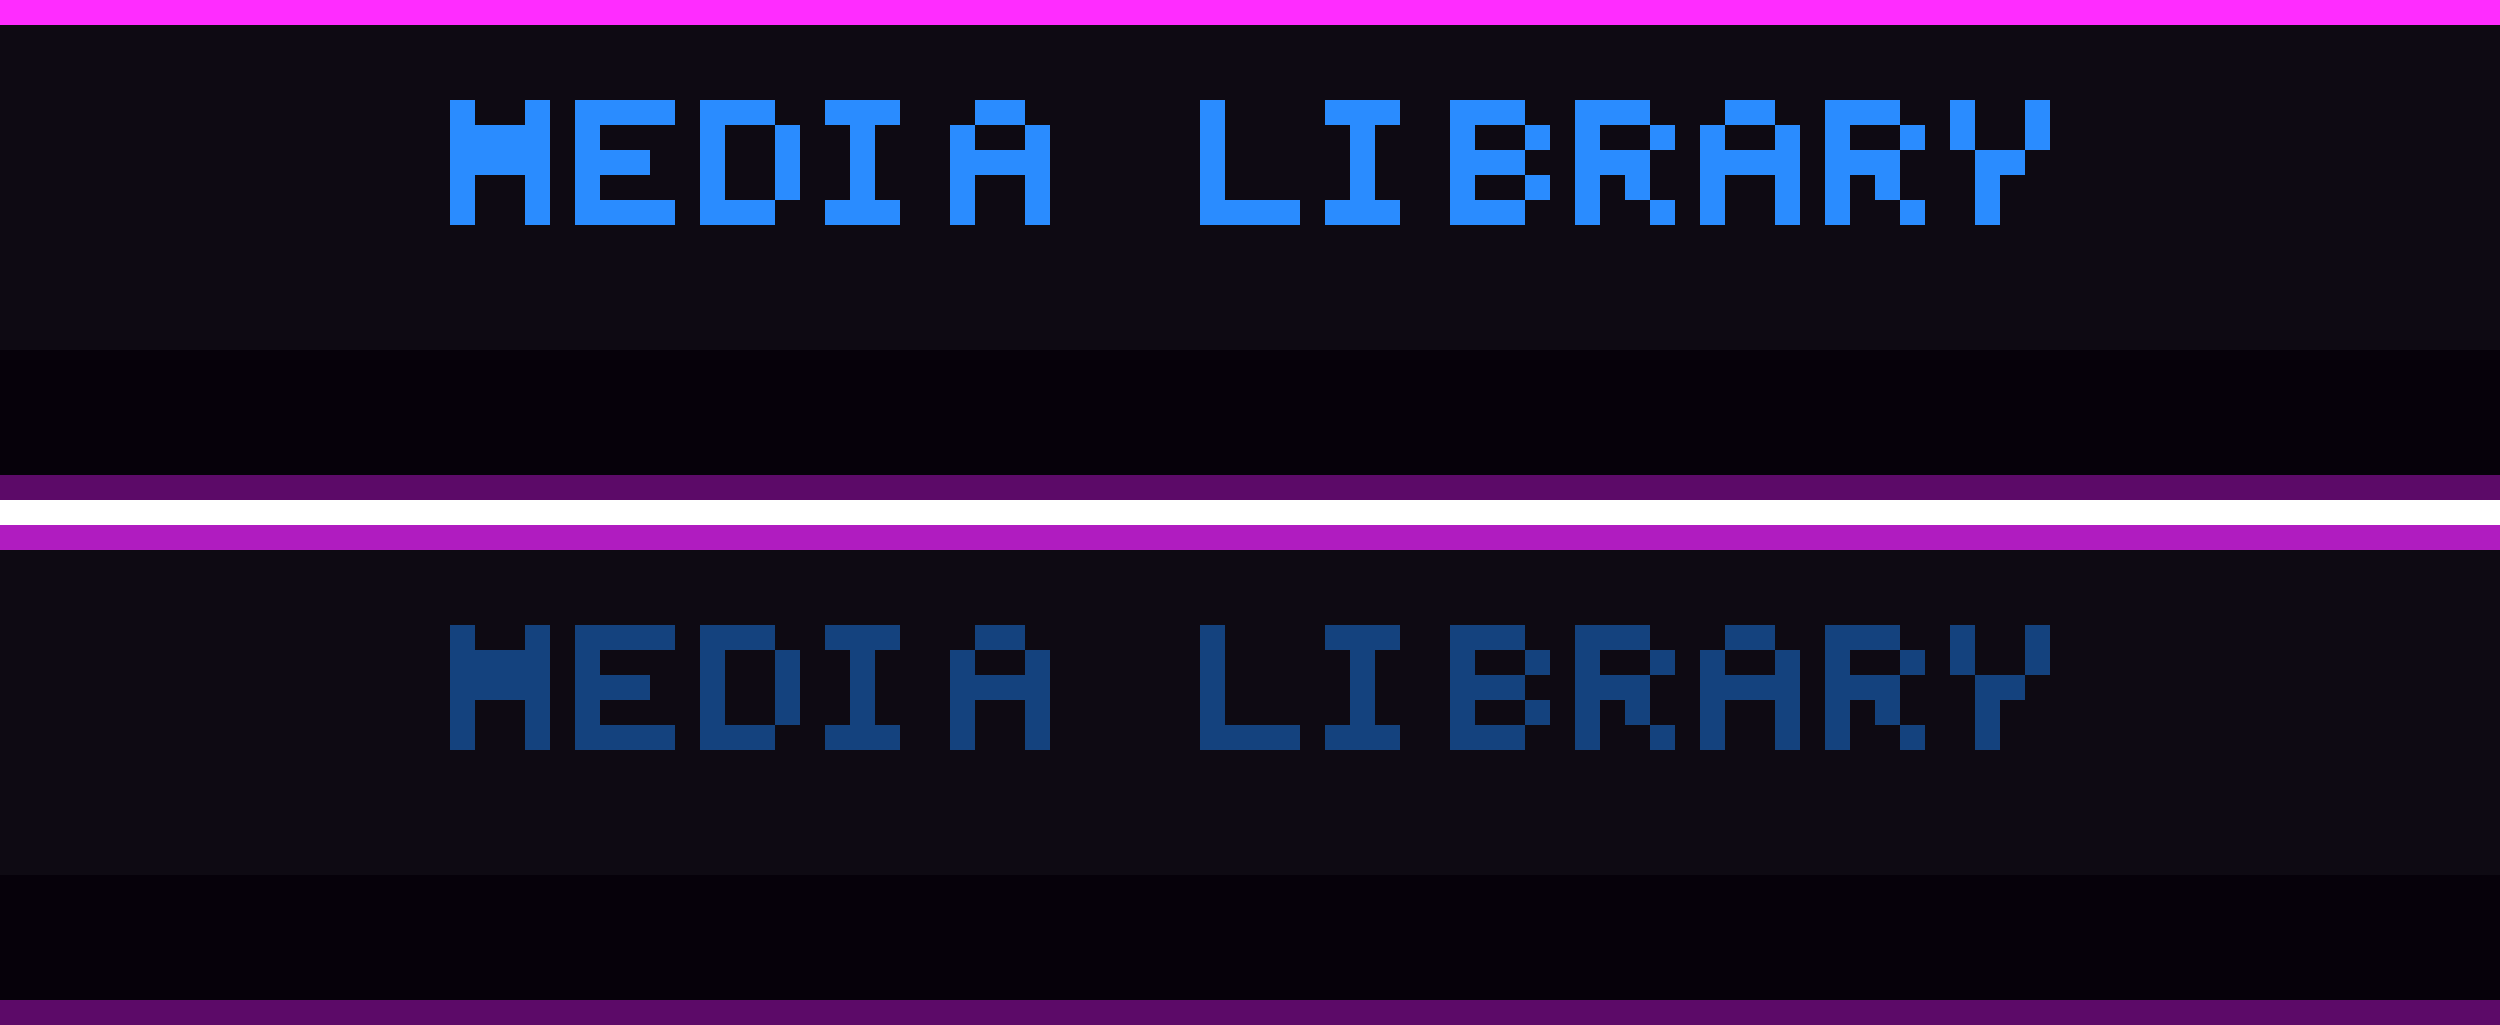
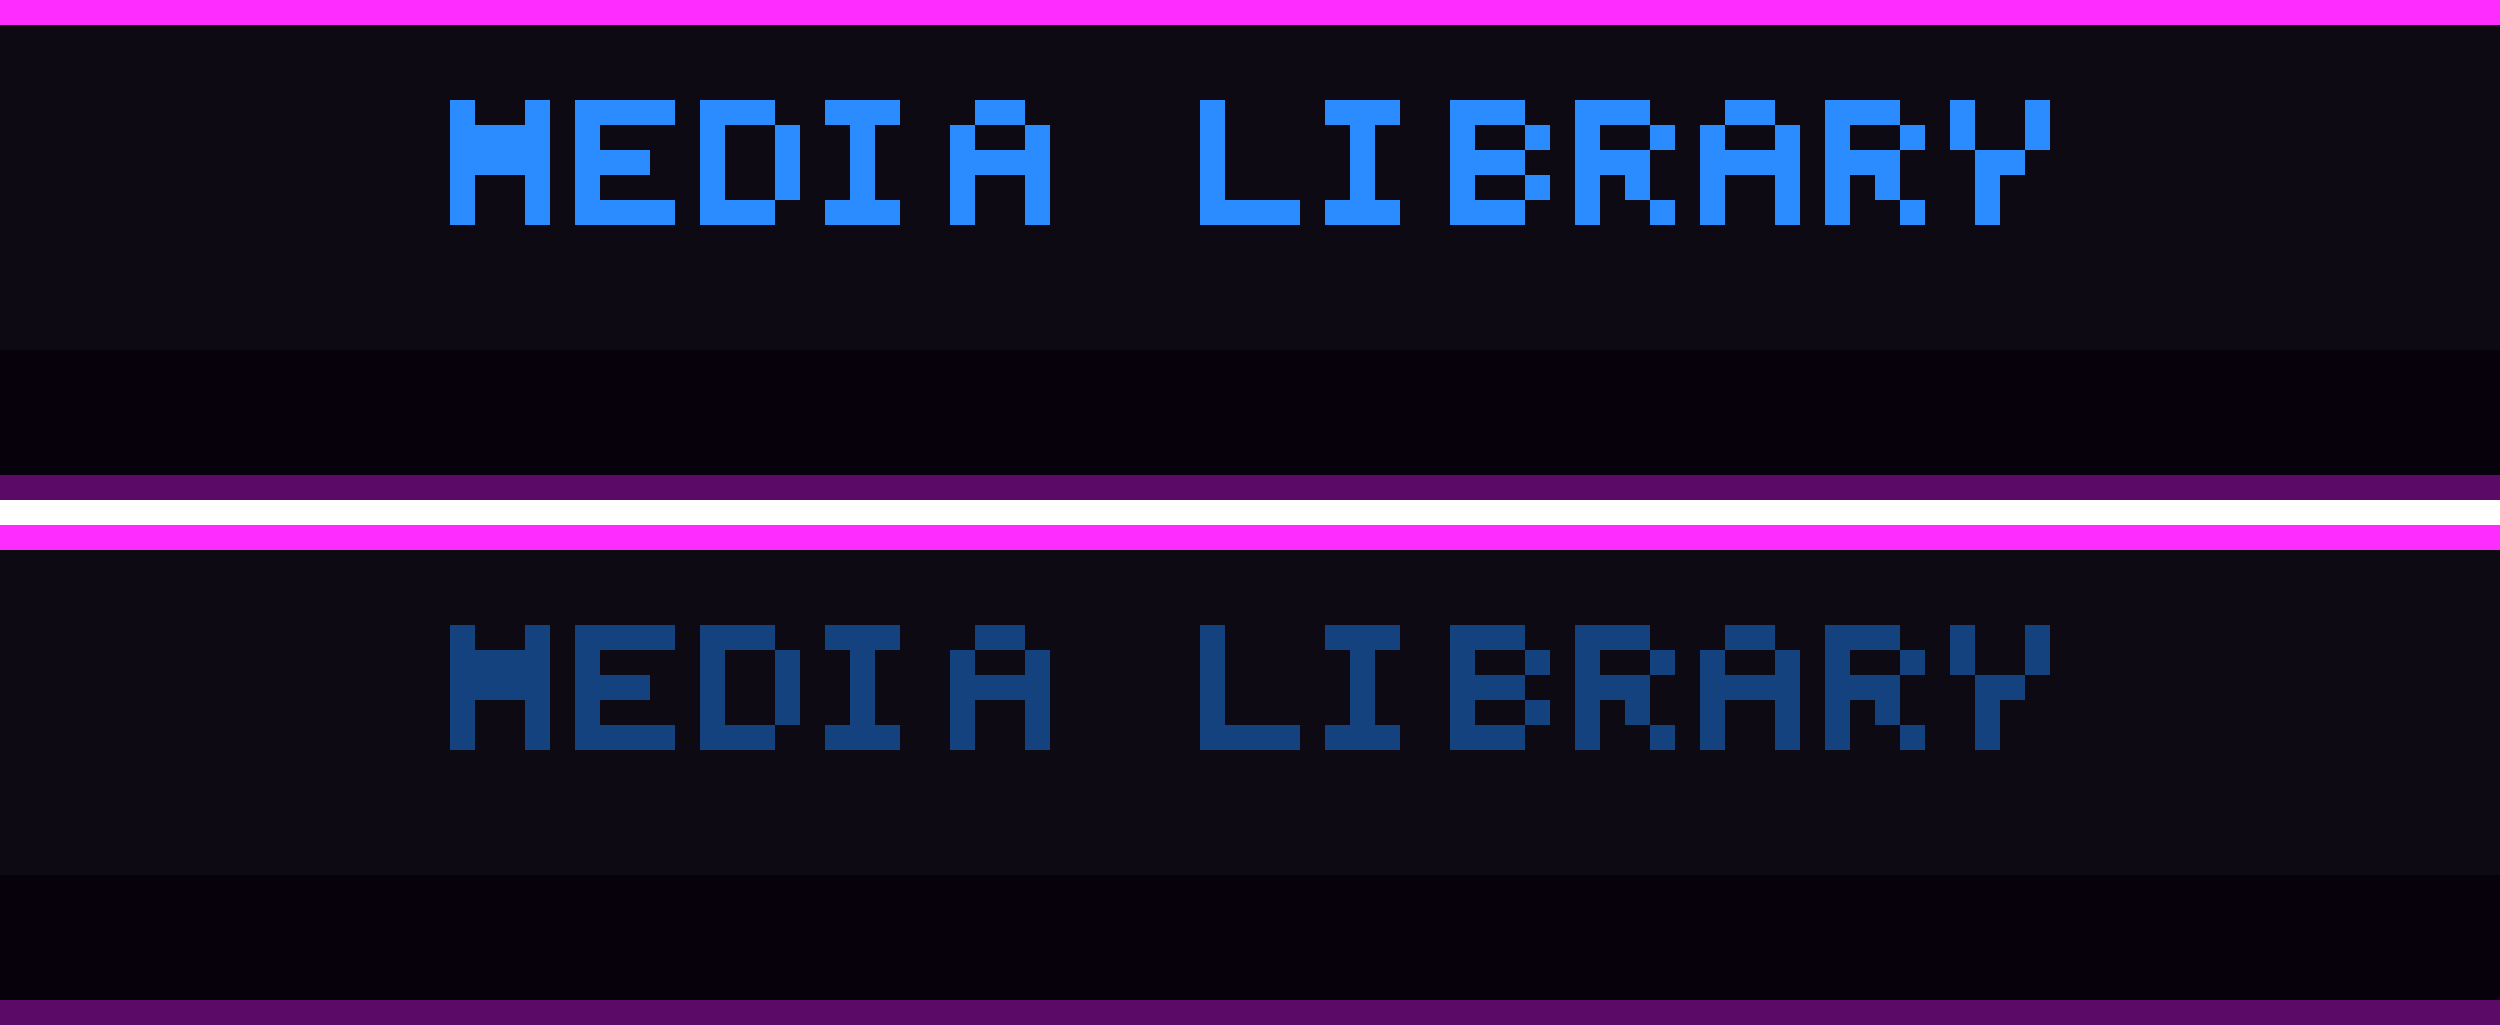
<svg xmlns="http://www.w3.org/2000/svg" width="100" height="41" viewBox="0 0 100 41">
  <rect x="0" y="0" width="100" height="14" fill="#0e0a13" />
  <rect x="0" y="0" width="100" height="1" fill="#ff2cff" class="glow" />
  <path d="M18 4H19V5H21V4H22V9H21V7H19V9H18zM23 4H27V5H24V6H26V7H24V8H27V9H23zM28 4H31V5H32V8H31V9H28zM29 5V8H31V5zM33 4H36V5H35V8H36V9H33V8H34V5H33zM38 5H39V6H41V5H42V9H41V7H39V9H38zM39 4H41V5H39zM48 4H49V8H52V9H48zM53 4H56V5H55V8H56V9H53V8H54V5H53zM58 4H61V5H62V6H61V7H62V8H61V9H58zM59 5V6H61V5zM59 7V8H61V7zM63 4H66V5H67V6H66V8H67V9H66V8H65V7H64V9H63zM64 5V6H66V5zM68 5H69V6H71V5H72V9H71V7H69V9H68zM69 4H71V5H69zM73 4H76V5H77V6H76V8H77V9H76V8H75V7H74V9H73zM74 5V6H76V5zM78 4H79V6H81V7H80V9H79V6H78zM81 4H82V6H81z" fill="#2a8cff" class="ink" />
  <rect x="0" y="14" width="100" height="6" fill="#06010a" />
  <rect x="0" y="19" width="100" height="1" fill="#5c0a68" class="glow-dim" />
  <rect x="0" y="21" width="100" height="14" fill="#0e0a13" />
-   <rect x="0" y="21" width="100" height="1" fill="#b01cc0" class="glow-mid" />
+   <rect x="0" y="21" width="100" height="1" fill="#ff2cff" class="glow" />
  <path d="M18 25H19V26H21V25H22V30H21V28H19V30H18zM23 25H27V26H24V27H26V28H24V29H27V30H23zM28 25H31V26H32V29H31V30H28zM29 26V29H31V26zM33 25H36V26H35V29H36V30H33V29H34V26H33zM38 26H39V27H41V26H42V30H41V28H39V30H38zM39 25H41V26H39zM48 25H49V29H52V30H48zM53 25H56V26H55V29H56V30H53V29H54V26H53zM58 25H61V26H62V27H61V28H62V29H61V30H58zM59 26V27H61V26zM59 28V29H61V28zM63 25H66V26H67V27H66V29H67V30H66V29H65V28H64V30H63zM64 26V27H66V26zM68 26H69V27H71V26H72V30H71V28H69V30H68zM69 25H71V26H69zM73 25H76V26H77V27H76V29H77V30H76V29H75V28H74V30H73zM74 26V27H76V26zM78 25H79V27H81V28H80V30H79V27H78zM81 25H82V27H81z" fill="#14427e" class="ink-dim" />
  <rect x="0" y="35" width="100" height="6" fill="#06010a" />
  <rect x="0" y="40" width="100" height="1" fill="#5c0a68" class="glow-dim" />
</svg>
